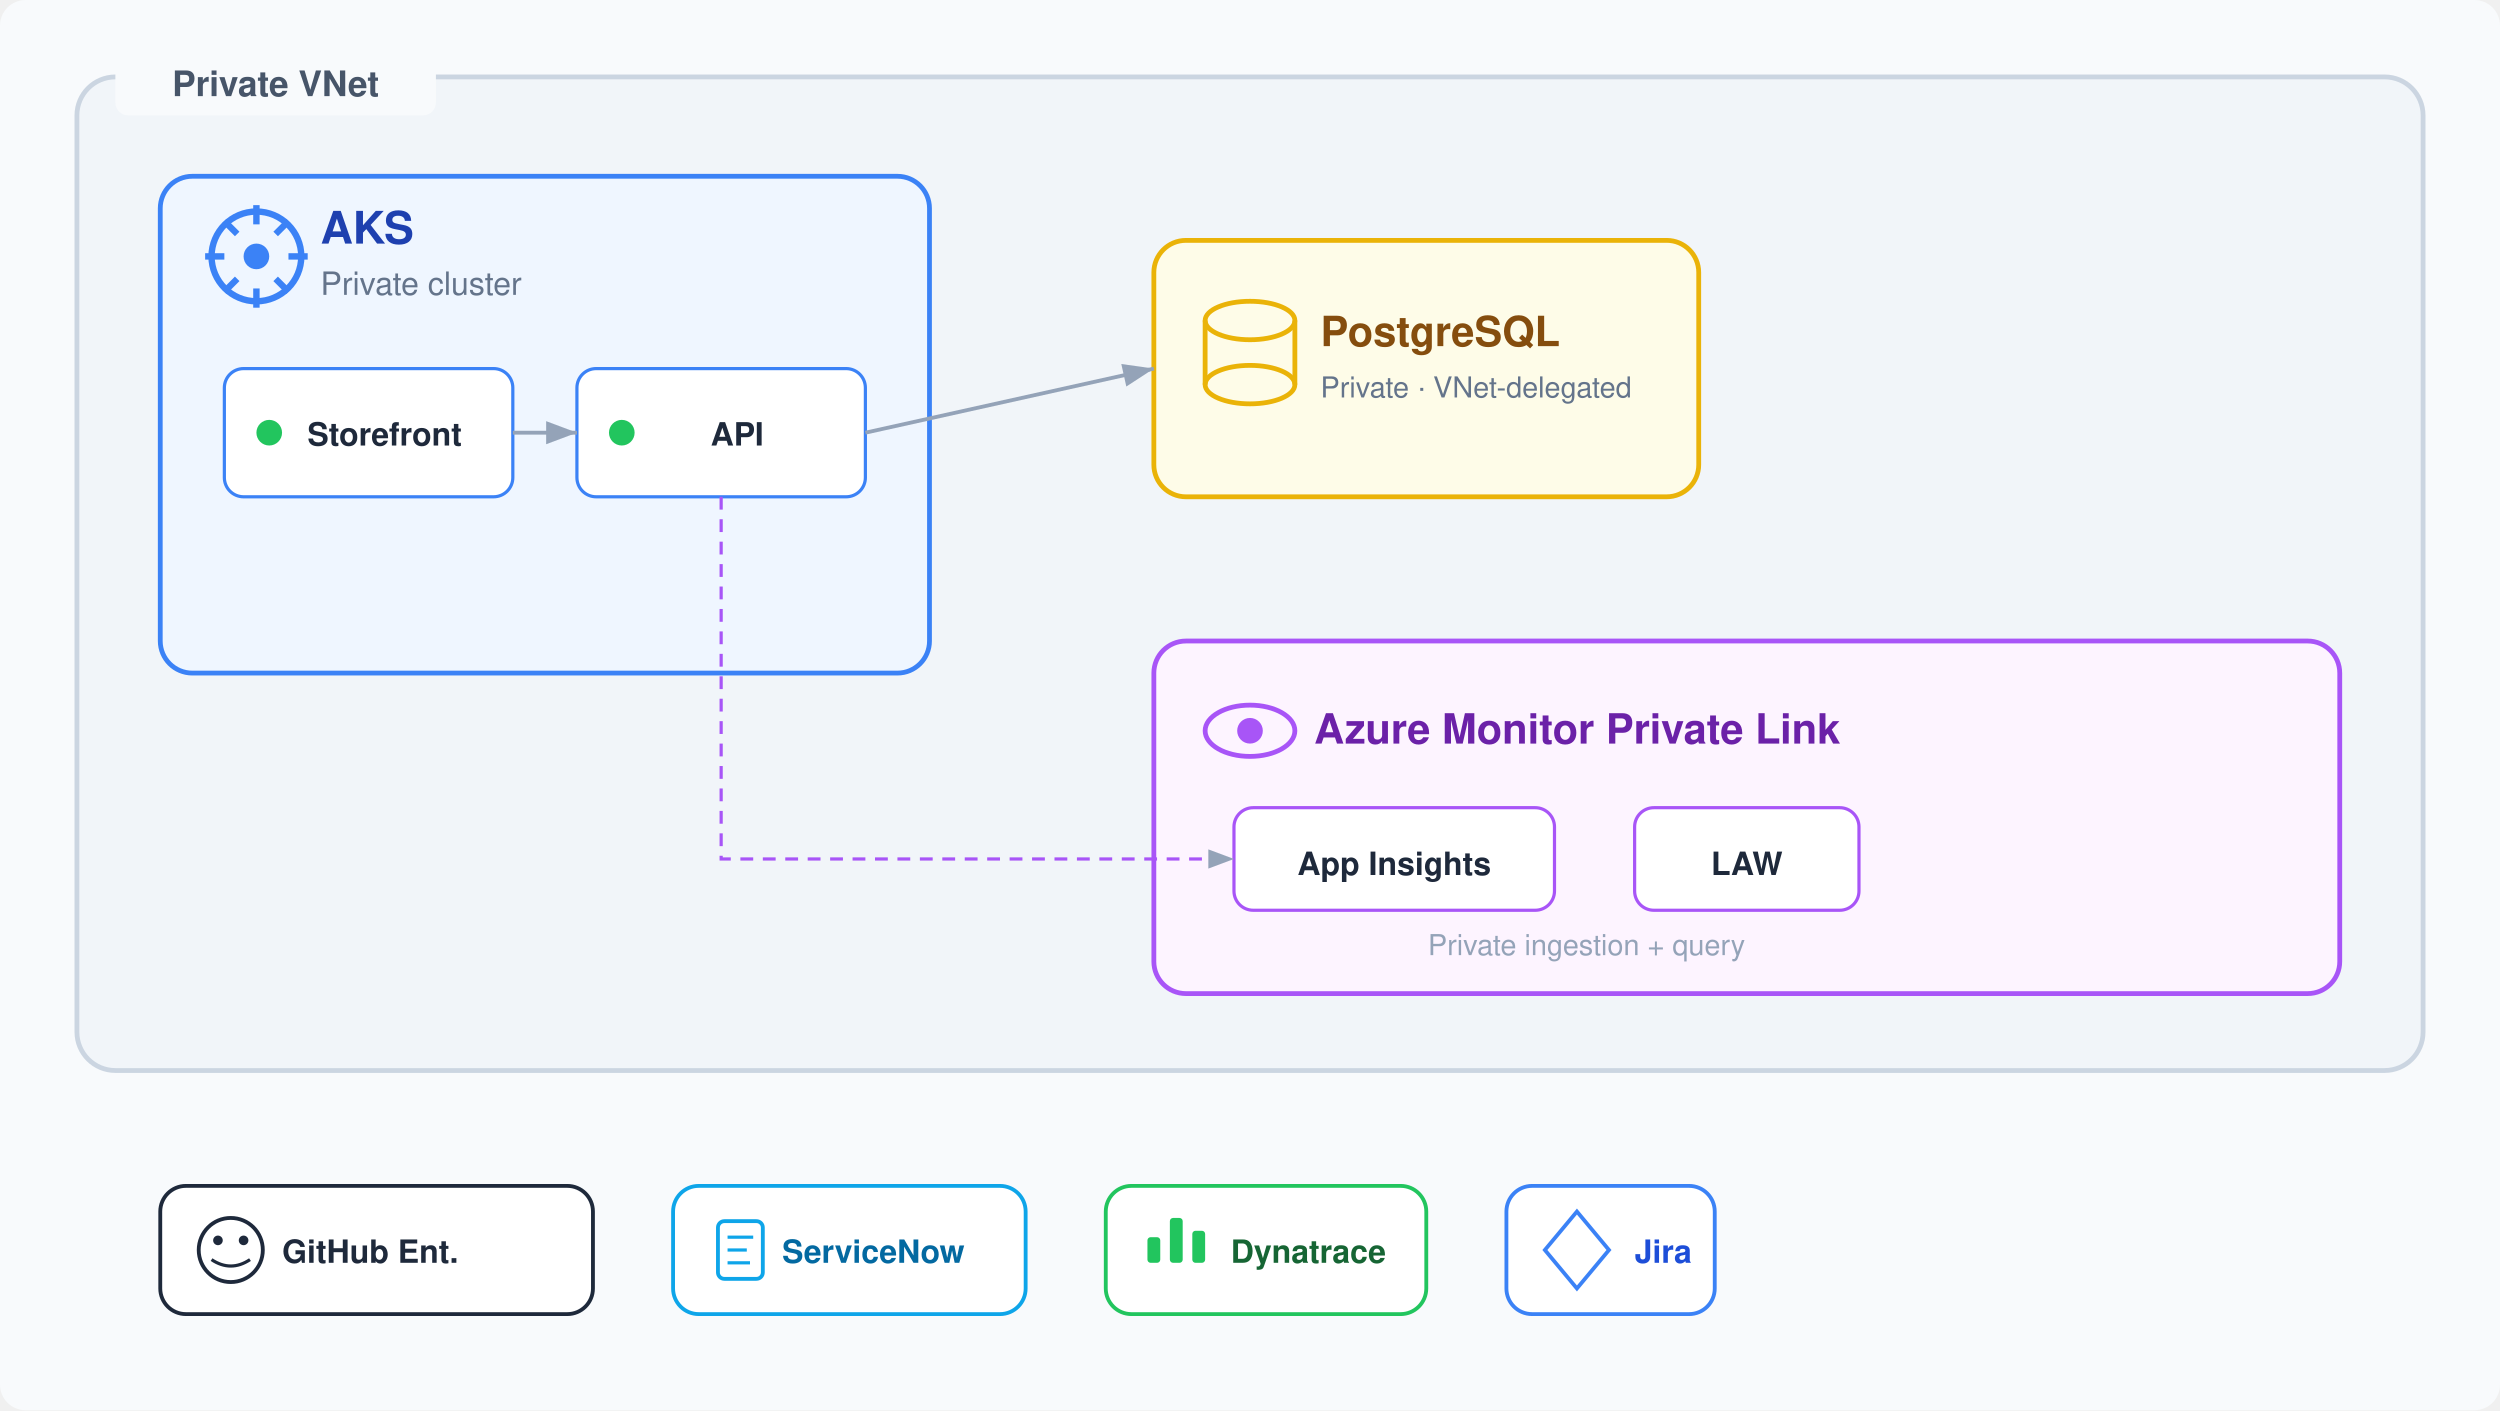
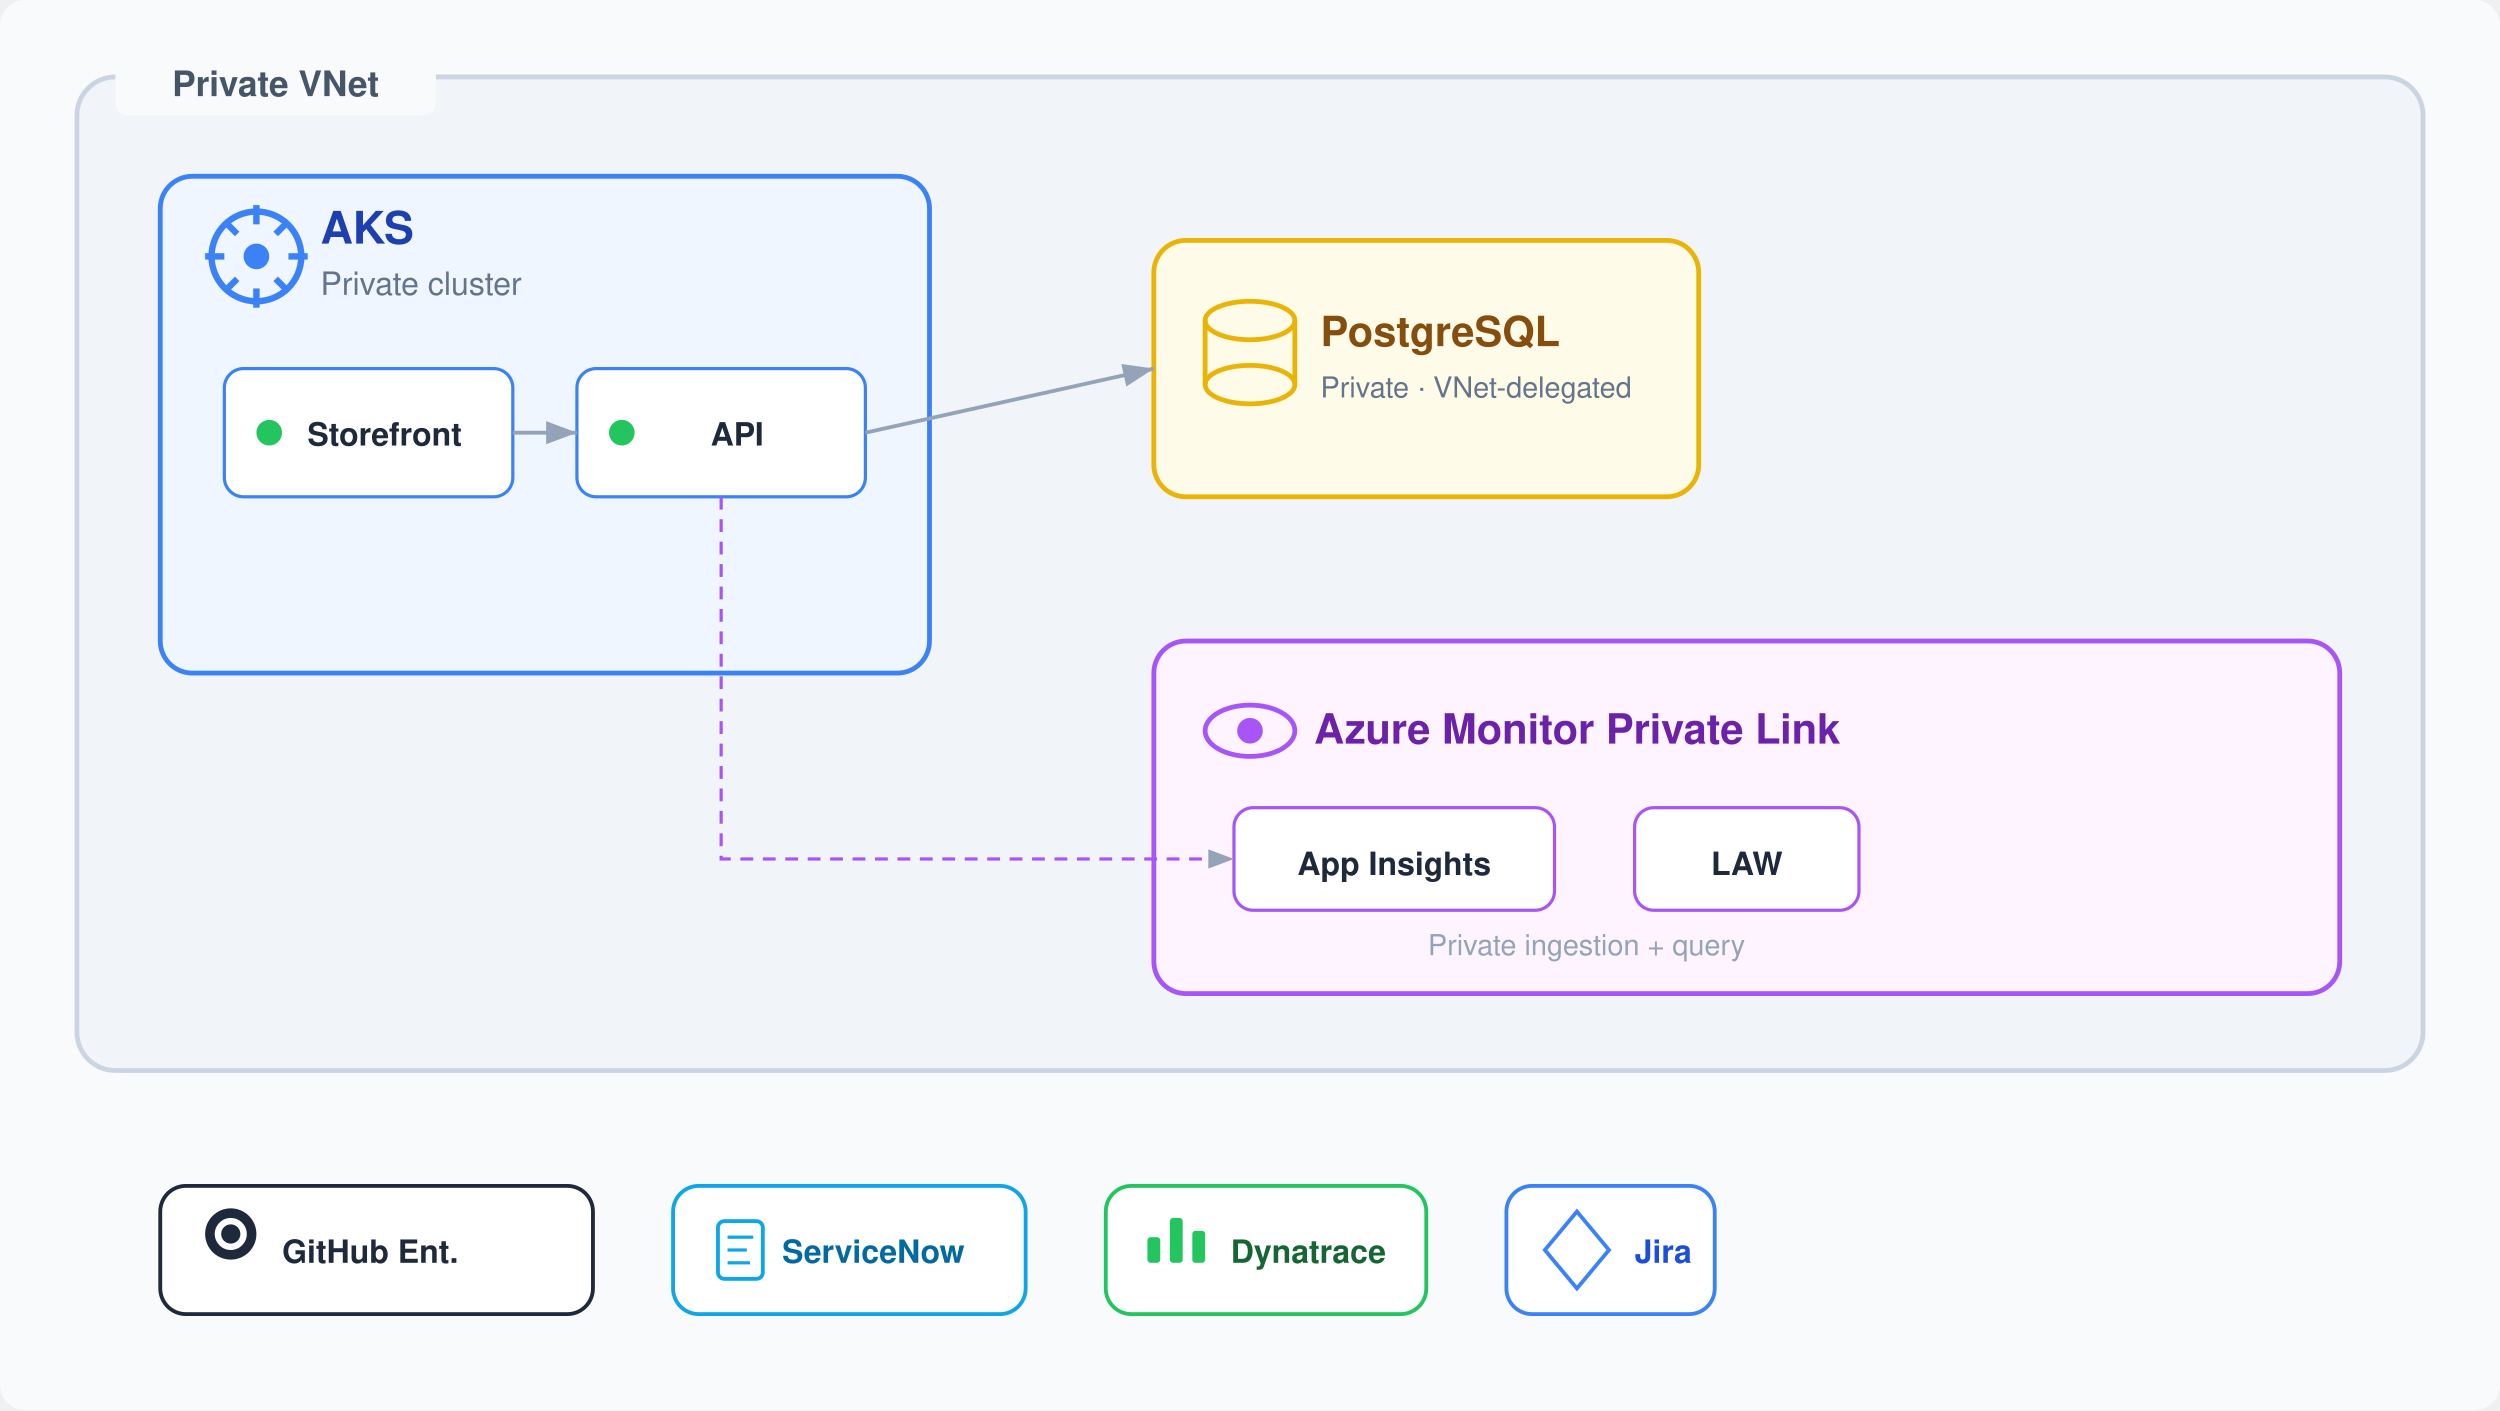
<svg xmlns="http://www.w3.org/2000/svg" viewBox="0 0 780 440" font-family="-apple-system, BlinkMacSystemFont, Segoe UI, Helvetica, Arial, sans-serif">
  <defs>
    <marker id="arr" markerWidth="8" markerHeight="6" refX="8" refY="3" orient="auto">
      <polygon points="0 0,8 3,0 6" fill="#94a3b8" />
    </marker>
  </defs>
  <rect width="780" height="440" rx="8" fill="#f8fafc" />
  <rect x="24" y="24" width="732" height="310" rx="12" fill="#f1f5f9" stroke="#cbd5e1" stroke-width="1.5" />
  <rect x="36" y="16" width="100" height="20" rx="4" fill="#f8fafc" />
  <text x="86" y="30" text-anchor="middle" fill="#475569" font-size="11" font-weight="600">Private VNet</text>
  <rect x="50" y="55" width="240" height="155" rx="10" fill="#eff6ff" stroke="#3b82f6" stroke-width="1.5" />
  <circle cx="80" cy="80" r="14" fill="none" stroke="#3b82f6" stroke-width="2" />
  <circle cx="80" cy="80" r="4" fill="#3b82f6" />
  <line x1="80" y1="64" x2="80" y2="70" stroke="#3b82f6" stroke-width="2" />
  <line x1="80" y1="90" x2="80" y2="96" stroke="#3b82f6" stroke-width="2" />
  <line x1="64" y1="80" x2="70" y2="80" stroke="#3b82f6" stroke-width="2" />
  <line x1="90" y1="80" x2="96" y2="80" stroke="#3b82f6" stroke-width="2" />
  <line x1="70" y1="69" x2="74" y2="73" stroke="#3b82f6" stroke-width="2" />
  <line x1="86" y1="87" x2="90" y2="91" stroke="#3b82f6" stroke-width="2" />
  <line x1="70" y1="91" x2="74" y2="87" stroke="#3b82f6" stroke-width="2" />
  <line x1="86" y1="73" x2="90" y2="69" stroke="#3b82f6" stroke-width="2" />
  <text x="100" y="76" fill="#1e40af" font-size="14" font-weight="700">AKS</text>
  <text x="100" y="92" fill="#64748b" font-size="10">Private cluster</text>
  <rect x="70" y="115" width="90" height="40" rx="6" fill="#fff" stroke="#3b82f6" stroke-width="1" />
  <circle cx="84" cy="135" r="4" fill="#22c55e" />
  <text x="120" y="139" text-anchor="middle" fill="#1e293b" font-size="10" font-weight="600">Storefront</text>
  <rect x="180" y="115" width="90" height="40" rx="6" fill="#fff" stroke="#3b82f6" stroke-width="1" />
  <circle cx="194" cy="135" r="4" fill="#22c55e" />
  <text x="230" y="139" text-anchor="middle" fill="#1e293b" font-size="10" font-weight="600">API</text>
  <line x1="160" y1="135" x2="180" y2="135" stroke="#94a3b8" stroke-width="1.2" marker-end="url(#arr)" />
  <rect x="360" y="75" width="170" height="80" rx="10" fill="#fefce8" stroke="#eab308" stroke-width="1.5" />
  <ellipse cx="390" cy="100" rx="14" ry="6" fill="none" stroke="#eab308" stroke-width="1.5" />
  <line x1="376" y1="100" x2="376" y2="120" stroke="#eab308" stroke-width="1.5" />
  <line x1="404" y1="100" x2="404" y2="120" stroke="#eab308" stroke-width="1.5" />
  <ellipse cx="390" cy="120" rx="14" ry="6" fill="none" stroke="#eab308" stroke-width="1.5" />
  <text x="412" y="108" fill="#854d0e" font-size="13" font-weight="700">PostgreSQL</text>
  <text x="412" y="124" fill="#64748b" font-size="9">Private · VNet-delegated</text>
  <line x1="270" y1="135" x2="360" y2="115" stroke="#94a3b8" stroke-width="1.2" marker-end="url(#arr)" />
  <rect x="360" y="200" width="370" height="110" rx="10" fill="#fdf4ff" stroke="#a855f7" stroke-width="1.5" />
  <ellipse cx="390" cy="228" rx="14" ry="8" fill="none" stroke="#a855f7" stroke-width="1.5" />
  <circle cx="390" cy="228" r="4" fill="#a855f7" />
  <text x="410" y="232" fill="#6b21a8" font-size="13" font-weight="700">Azure Monitor Private Link</text>
  <rect x="385" y="252" width="100" height="32" rx="6" fill="#fff" stroke="#a855f7" stroke-width="1" />
  <text x="435" y="273" text-anchor="middle" fill="#1e293b" font-size="10" font-weight="600">App Insights</text>
  <rect x="510" y="252" width="70" height="32" rx="6" fill="#fff" stroke="#a855f7" stroke-width="1" />
  <text x="545" y="273" text-anchor="middle" fill="#1e293b" font-size="10" font-weight="600">LAW</text>
  <text x="495" y="298" text-anchor="middle" fill="#94a3b8" font-size="9">Private ingestion + query</text>
  <path d="M 225 155 L 225 268 L 385 268" fill="none" stroke="#a855f7" stroke-width="1" stroke-dasharray="4,3" marker-end="url(#arr)" />
  <rect x="50" y="370" width="135" height="40" rx="8" fill="#fff" stroke="#1e293b" stroke-width="1.2" />
-   <circle cx="72" cy="390" r="10" fill="none" stroke="#1e293b" stroke-width="1.2" />
-   <circle cx="68" cy="387" r="1.5" fill="#1e293b" />
-   <circle cx="76" cy="387" r="1.5" fill="#1e293b" />
-   <path d="M 66 393 Q 72 397, 78 393" fill="none" stroke="#1e293b" stroke-width="1" />
+   <circle cx="72" cy="385" r="8" fill="#1e293b" />
+   <circle cx="72" cy="385" r="5" fill="#fff" />
+   <circle cx="72" cy="385" r="3" fill="#1e293b" />
  <text x="88" y="394" fill="#1e293b" font-size="10" font-weight="600">GitHub Ent.</text>
  <rect x="210" y="370" width="110" height="40" rx="8" fill="#fff" stroke="#0ea5e9" stroke-width="1.2" />
  <rect x="224" y="381" width="14" height="18" rx="2" fill="none" stroke="#0ea5e9" stroke-width="1.2" />
  <line x1="227" y1="386" x2="235" y2="386" stroke="#0ea5e9" stroke-width="1" />
  <line x1="227" y1="390" x2="233" y2="390" stroke="#0ea5e9" stroke-width="1" />
  <line x1="227" y1="394" x2="234" y2="394" stroke="#0ea5e9" stroke-width="1" />
  <text x="244" y="394" fill="#0369a1" font-size="10" font-weight="600">ServiceNow</text>
  <rect x="345" y="370" width="100" height="40" rx="8" fill="#fff" stroke="#22c55e" stroke-width="1.2" />
  <rect x="358" y="394" width="4" height="8" rx="1" fill="#22c55e" transform="translate(0,-8)" />
  <rect x="365" y="394" width="4" height="14" rx="1" fill="#22c55e" transform="translate(0,-14)" />
  <rect x="372" y="394" width="4" height="10" rx="1" fill="#22c55e" transform="translate(0,-10)" />
  <text x="384" y="394" fill="#166534" font-size="10" font-weight="600">Dynatrace</text>
  <rect x="470" y="370" width="65" height="40" rx="8" fill="#fff" stroke="#3b82f6" stroke-width="1.2" />
  <polygon points="492,378 502,390 492,402 482,390" fill="none" stroke="#3b82f6" stroke-width="1.2" />
  <text x="510" y="394" fill="#1d4ed8" font-size="10" font-weight="600">Jira</text>
</svg>
